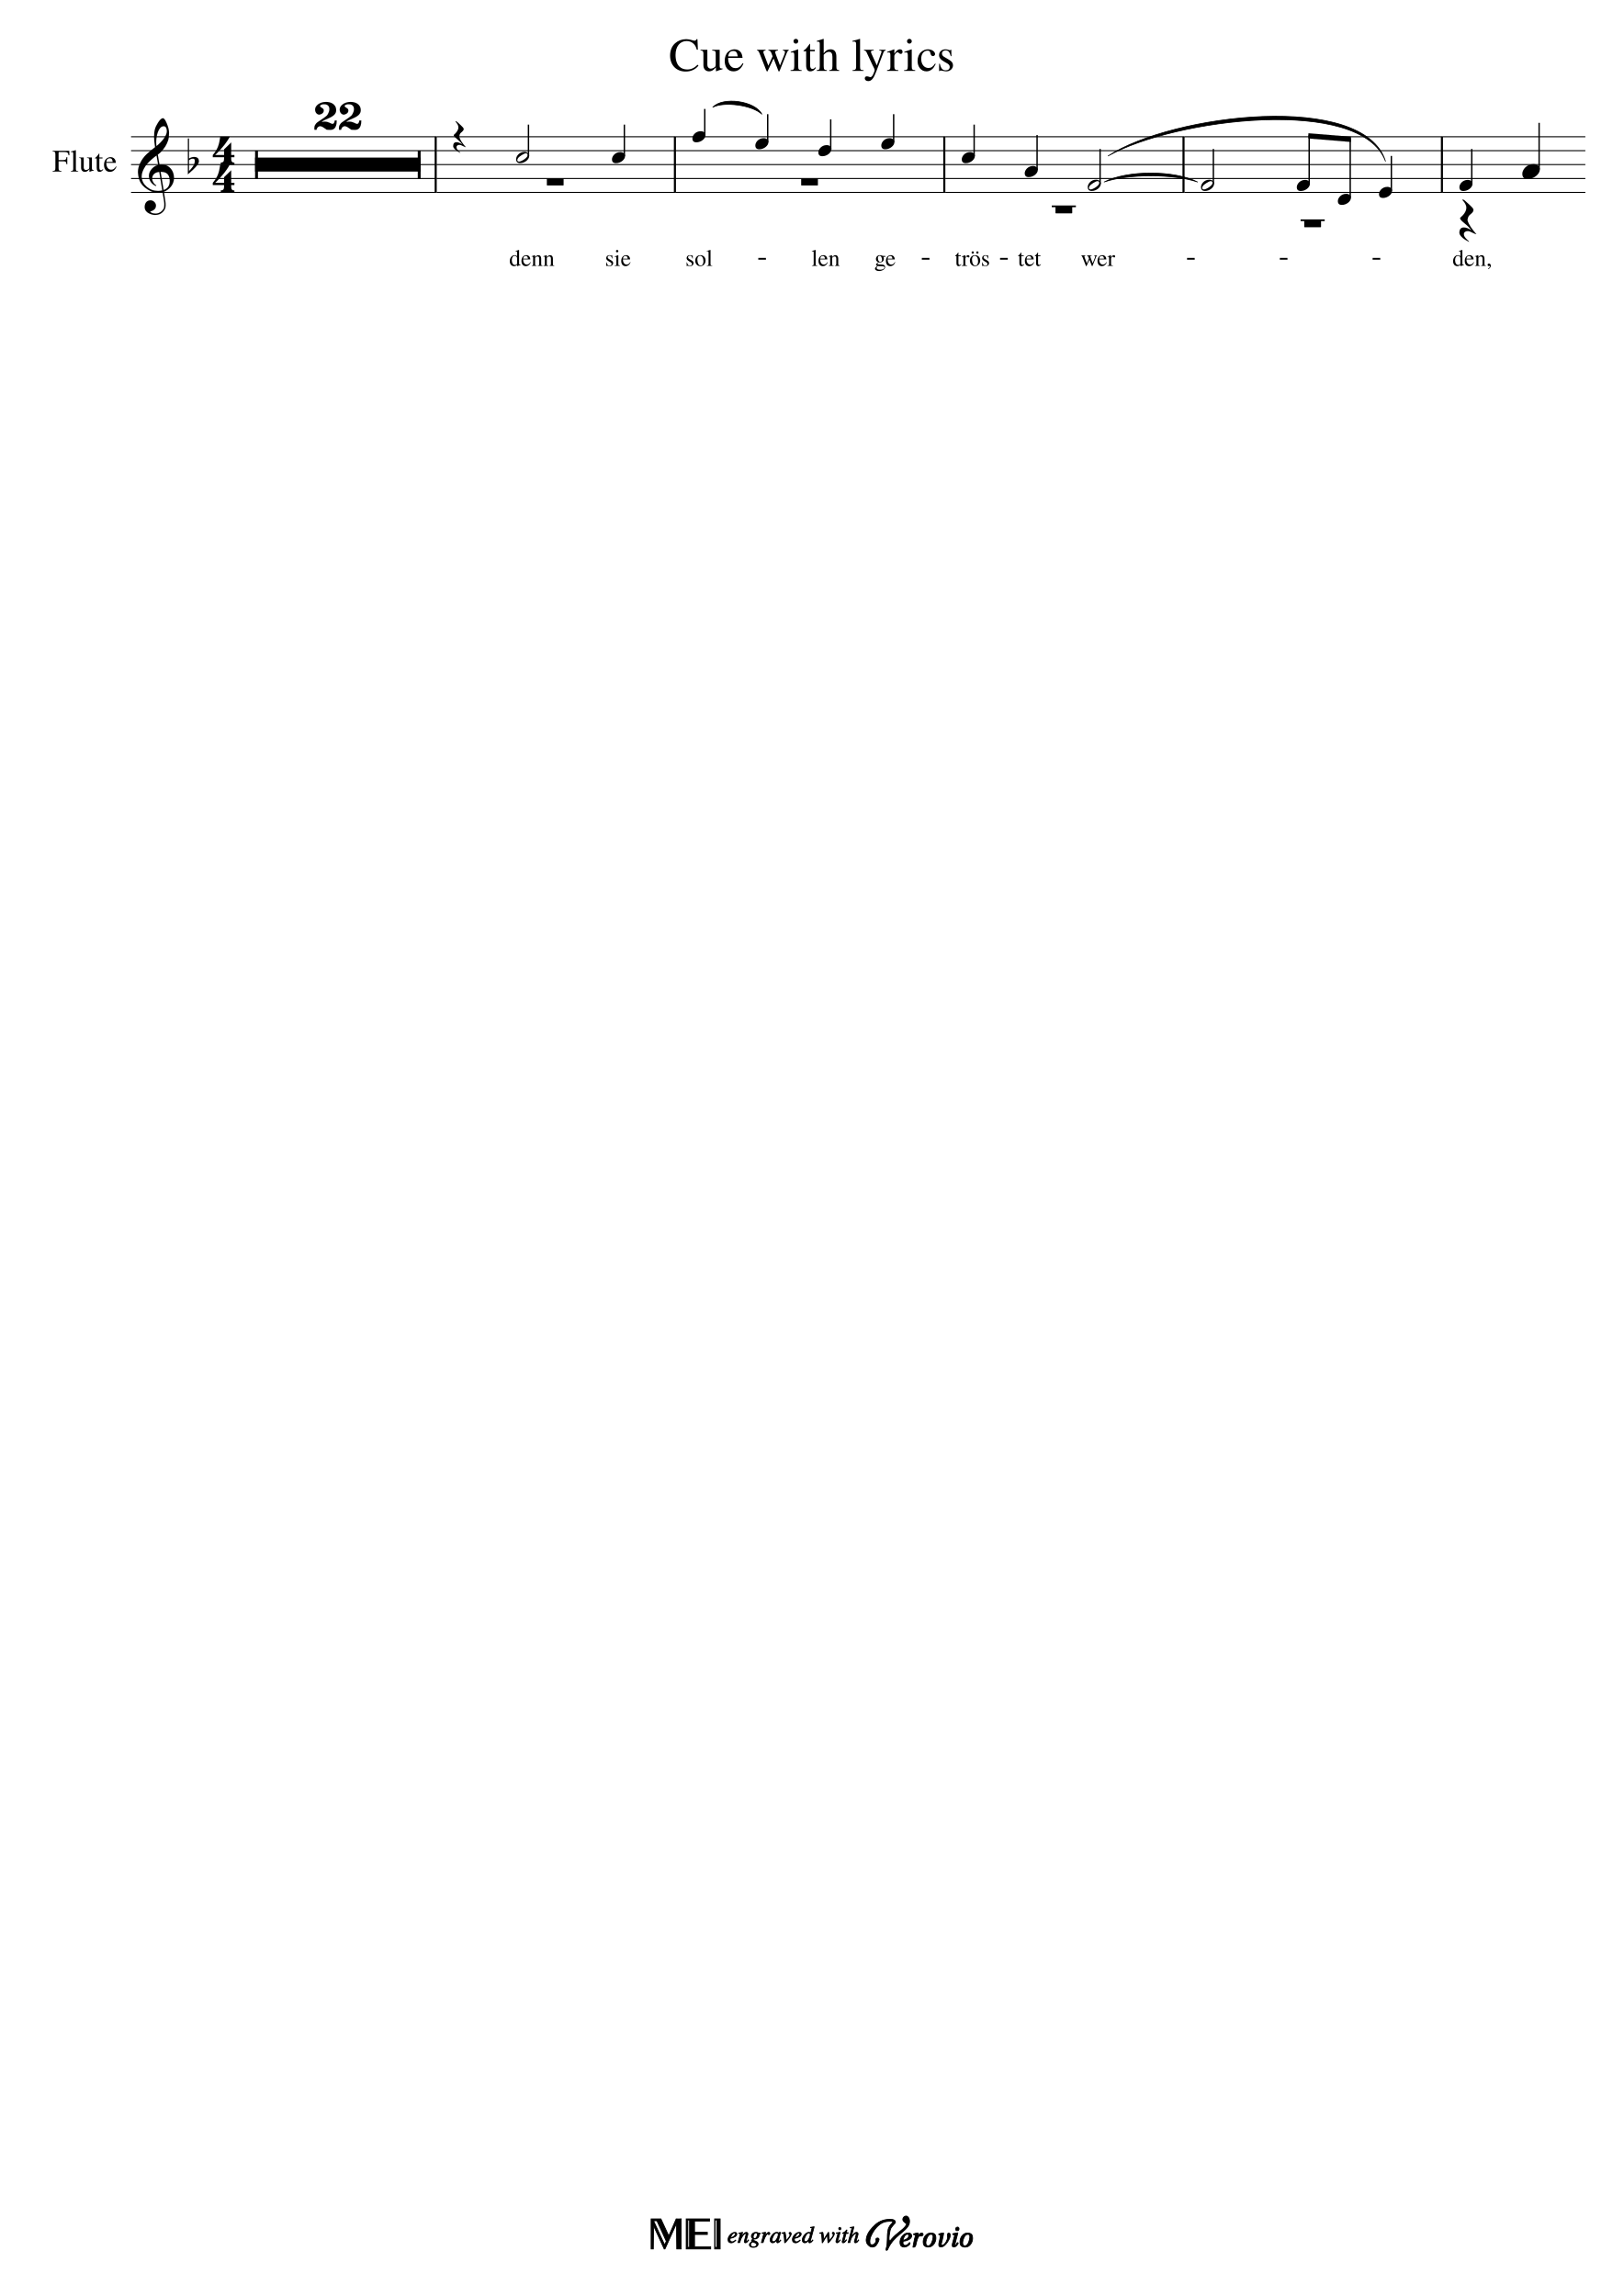
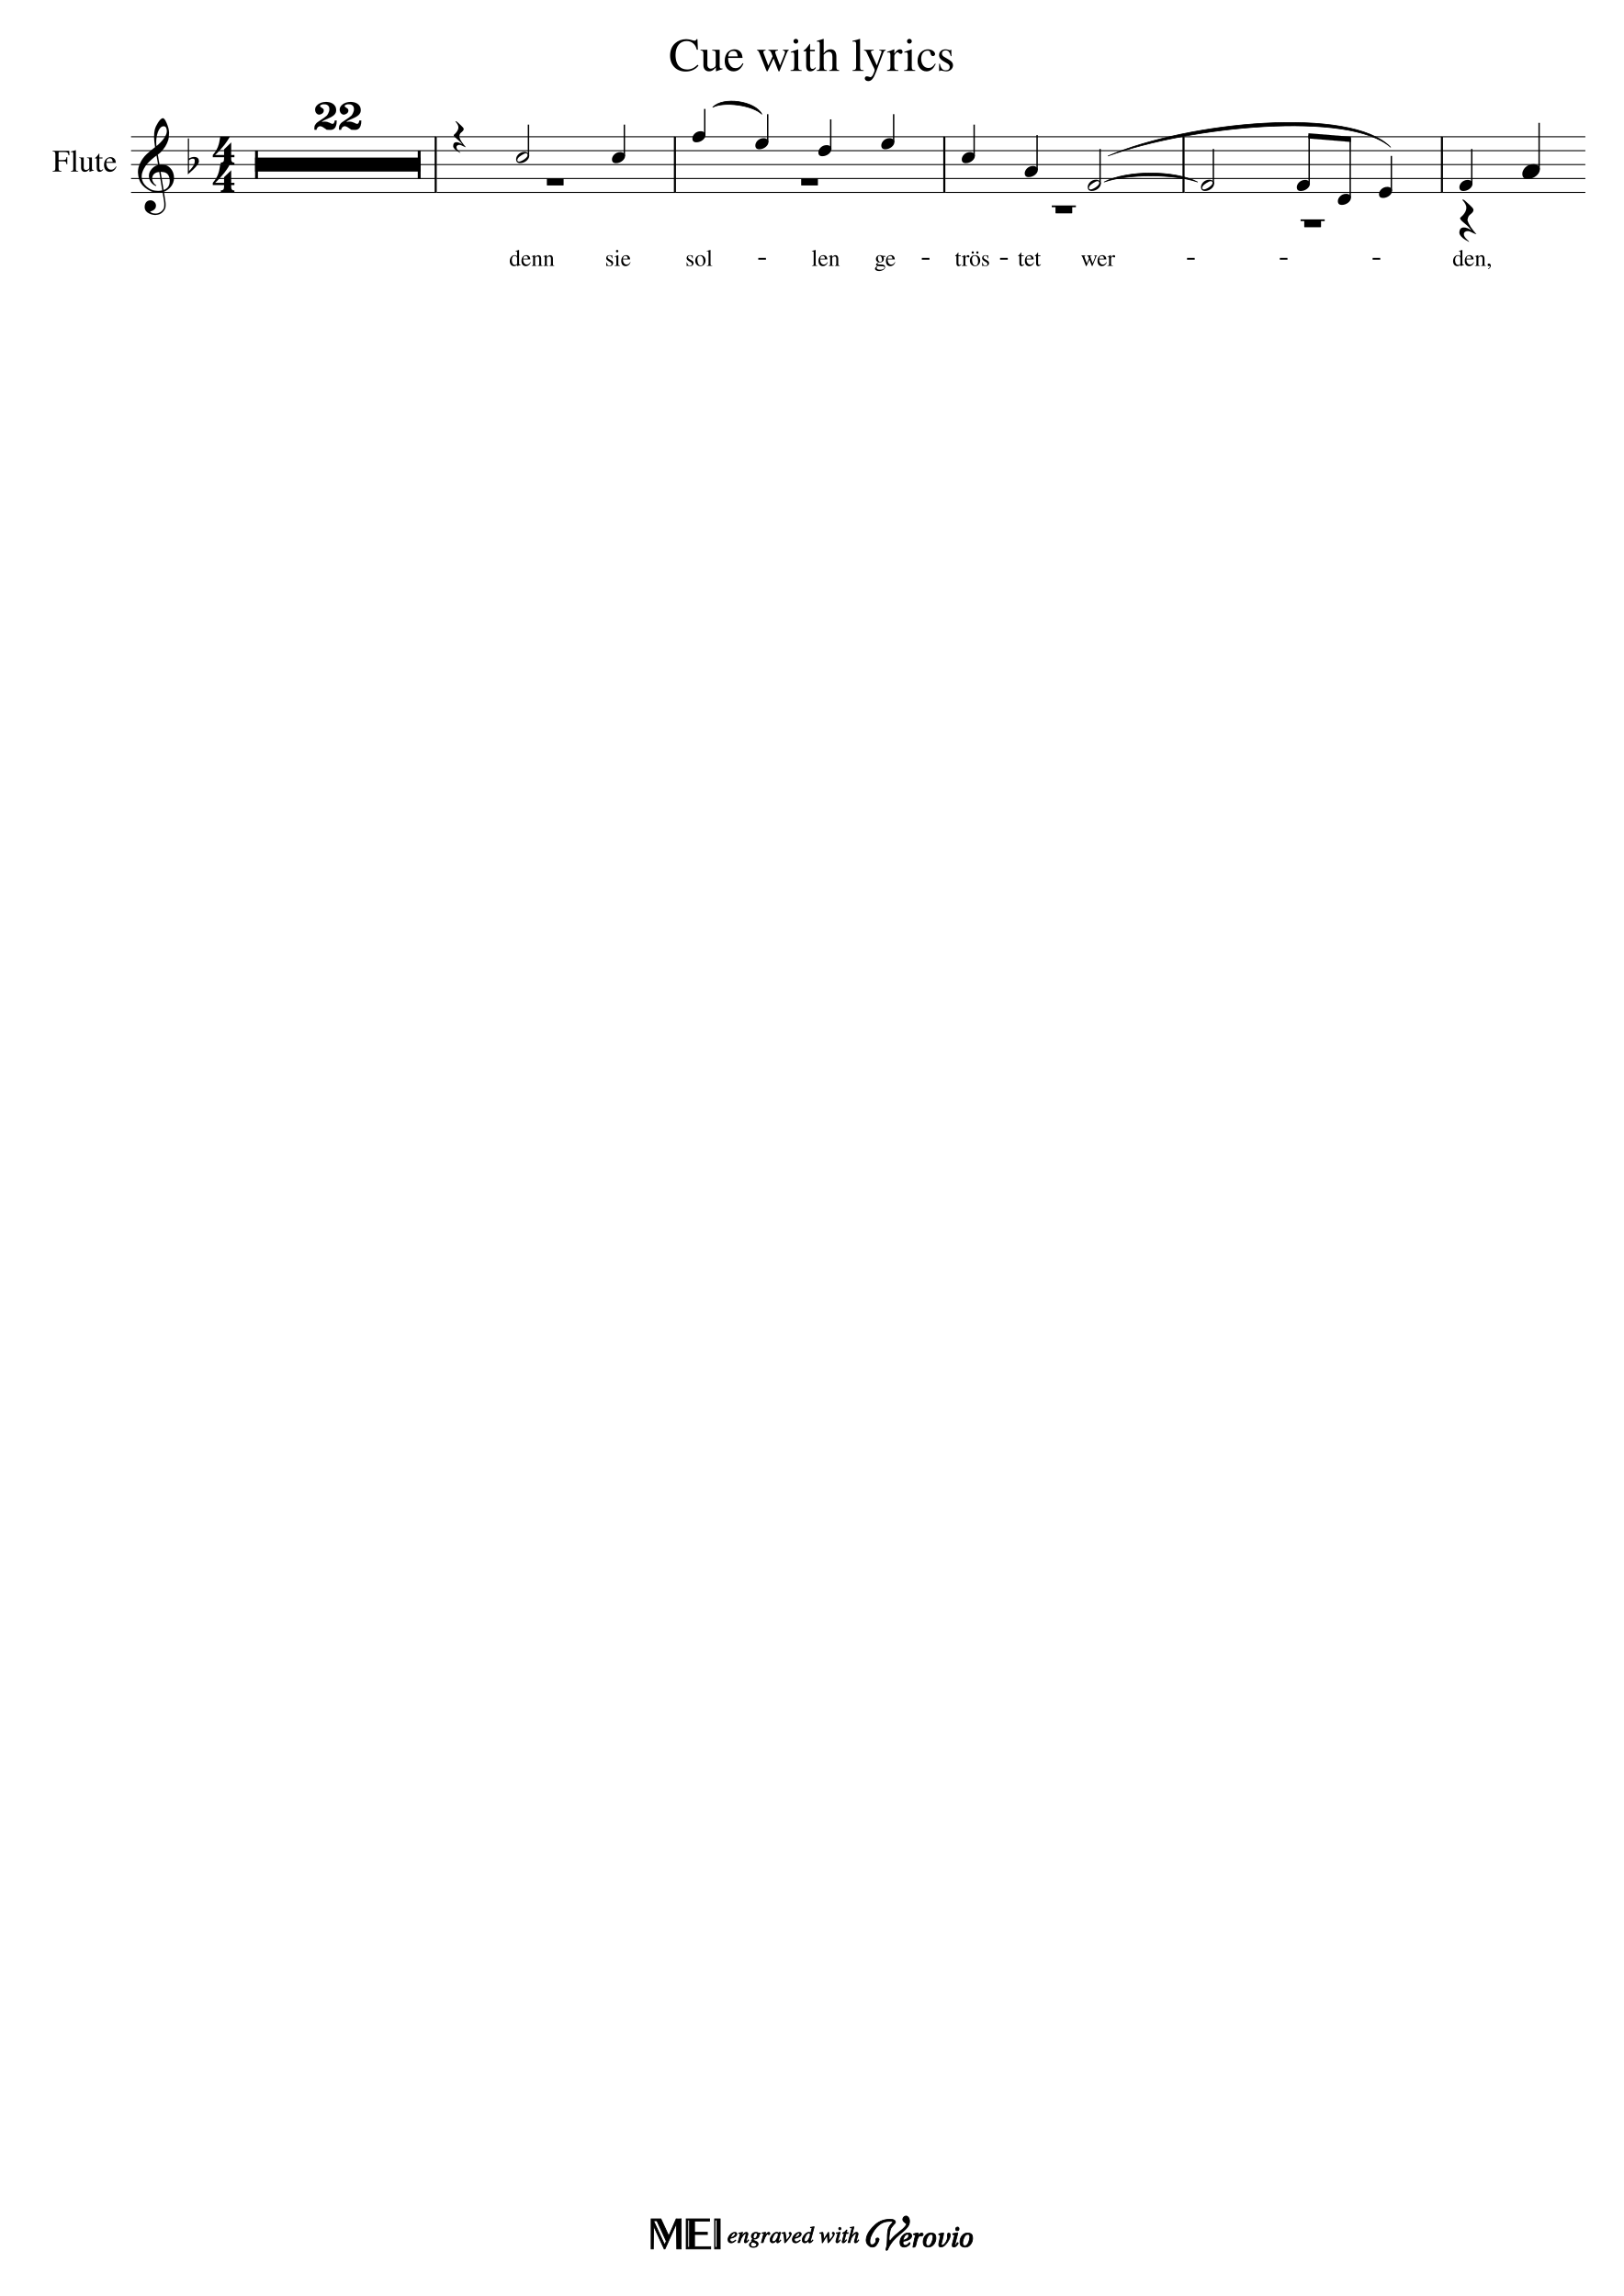
<svg xmlns="http://www.w3.org/2000/svg" xmlns:xlink="http://www.w3.org/1999/xlink" width="2100px" height="2970px" version="1.1" overflow="visible" id="docid">
  <defs>
    <g id="E050-docid">
      <path transform="scale(1,-1)" d="M441 -245c-23 -4 -48 -6 -76 -6c-59 0 -102 7 -130 20c-88 42 -150 93 -187 154c-26 44 -43 103 -48 176c0 6 -1 13 -1 19c0 54 15 111 45 170c29 57 65 106 110 148s96 85 153 127c-3 16 -8 46 -13 92c-4 43 -5 73 -5 89c0 117 16 172 69 257c34 54 64 82 89 82 c21 0 43 -30 69 -92s39 -115 41 -159v-15c0 -109 -21 -162 -67 -241c-13 -20 -63 -90 -98 -118c-13 -9 -25 -19 -37 -29l31 -181c8 1 18 2 28 2c58 0 102 -12 133 -35c59 -43 92 -104 98 -184c1 -7 1 -15 1 -22c0 -123 -87 -209 -181 -248c8 -57 17 -110 25 -162 c5 -31 6 -58 6 -80c0 -30 -5 -53 -14 -70c-35 -64 -88 -99 -158 -103c-5 0 -11 -1 -16 -1c-37 0 -72 10 -108 27c-50 24 -77 59 -80 105v11c0 29 7 55 20 76c18 28 45 42 79 44h6c49 0 93 -42 97 -87v-9c0 -51 -34 -86 -105 -106c17 -24 51 -36 102 -36c62 0 116 43 140 85 c9 16 13 41 13 74c0 20 -1 42 -5 67c-8 53 -18 106 -26 159zM461 939c-95 0 -135 -175 -135 -286c0 -24 2 -48 5 -71c50 39 92 82 127 128c40 53 60 100 60 140v8c-4 53 -22 81 -55 81h-2zM406 119l54 -326c73 25 110 78 110 161c0 7 0 15 -1 23c-7 95 -57 142 -151 142h-12 zM382 117c-72 -2 -128 -47 -128 -120v-7c2 -46 43 -99 75 -115c-3 -2 -7 -5 -10 -10c-70 33 -116 88 -123 172v11c0 68 44 126 88 159c23 17 49 29 78 36l-29 170c-21 -13 -52 -37 -92 -73c-50 -44 -86 -84 -109 -119c-45 -69 -67 -130 -67 -182v-13c5 -68 35 -127 93 -176 s125 -73 203 -73c25 0 50 3 75 9c-19 111 -36 221 -54 331z" />
    </g>
    <g id="E260-docid">
      <path transform="scale(1,-1)" d="M20 110c32 16 54 27 93 27c26 0 35 -3 54 -13c13 -7 24 -20 27 -38l4 -25c0 -28 -16 -57 -45 -89c-23 -25 -39 -44 -65 -68l-88 -79v644h20v-359zM90 106c-32 0 -48 -10 -70 -29v-194c31 31 54 59 71 84c21 32 32 59 32 84c0 9 1 16 1 20c0 14 -3 21 -11 30l-8 3z" />
    </g>
    <g id="E084-docid">
      <path transform="scale(1,-1)" d="M20 -78c84 97 114 180 134 329h170c-13 -32 -82 -132 -99 -151l-84 -97c-33 -36 -59 -63 -80 -81h162v102l127 123v-225h57v-39h-57v-34c0 -43 19 -65 57 -65v-34h-244v36c48 0 60 26 60 70v27h-203v39z" />
    </g>
    <g id="E082-docid">
      <path transform="scale(1,-1)" d="M124 -185c-18 0 -55 -14 -65 -65h-36l-3 30c0 25 6 45 18 63c11 19 22 30 39 43l121 82l37 29c15 11 27 29 38 54c12 24 18 47 18 70c0 40 -19 88 -94 88c-25 0 -32 0 -50 -8c-14 -5 -23 -12 -26 -22c3 -9 7 -15 10 -18l24 -17c12 -7 17 -11 27 -21c5 -7 7 -16 7 -27 c0 -12 0 -57 -79 -74c-30 0 -76 26 -76 94c0 66 81 135 197 135c72 0 181 -32 181 -150c0 -53 -32 -95 -113 -133l-91 -41c-26 -11 -45 -23 -57 -37l49 7c84 0 115 -41 148 -41c20 0 33 20 39 61h35c0 -152 -68 -168 -114 -168c-17 0 -65 0 -79 7h10l-28 17 c-49 37 -69 40 -87 42z" />
    </g>
    <g id="E4E5-docid">
      <path transform="scale(1,-1)" d="M107 292c-13 24 -30 49 -52 71c-1 1 0 2 0 3l-2 2c3 3 4 4 6 4c12 0 26 -7 40 -20s44 -40 89 -81c26 -24 28 -29 46 -47c4 -4 8 -9 10 -14c6 -8 8 -16 8 -27c0 -19 -12 -40 -36 -61c-28 -23 -49 -38 -61 -73c-4 -11 -7 -27 -10 -50c13 -43 34 -83 59 -121 c31 -47 59 -79 101 -129c-8 0 -26 7 -54 20l-62 29l-21 6l-23 1c-25 0 -45 -10 -60 -30l-4 -14l-1 -12c0 -33 20 -56 39 -78c8 -9 17 -18 26 -26c17 -15 27 -24 28 -30l-3 -3c-11 5 -19 10 -25 15c-9 3 -37 21 -45 26c-24 14 -45 32 -63 51c-19 21 -37 44 -37 71 c0 63 27 95 80 95c41 0 86 -18 136 -52c-19 26 -37 48 -55 66c-23 23 -48 44 -73 65c-28 23 -47 40 -58 53s-17 26 -18 39c75 64 113 125 113 183c0 27 -7 48 -18 68z" />
    </g>
    <g id="E0A3-docid">
      <path transform="scale(1,-1)" d="M278 64c0 22 -17 39 -43 39c-12 0 -26 -3 -41 -10c-85 -43 -165 -94 -165 -156c5 -25 15 -32 49 -32c67 11 200 95 200 159zM0 -36c0 68 73 174 200 174c66 0 114 -39 114 -97c0 -84 -106 -173 -218 -173c-64 0 -96 32 -96 96z" />
    </g>
    <g id="E0A4-docid">
      <path transform="scale(1,-1)" d="M0 -39c0 68 73 172 200 172c66 0 114 -37 114 -95c0 -84 -106 -171 -218 -171c-64 0 -96 30 -96 94z" />
    </g>
    <g id="E4E3-docid">
      <path transform="scale(1,-1)" d="M0 -115v105c0 9 1 10 10 10h280c9 0 10 -1 10 -10v-105c0 -9 -1 -10 -10 -10h-280c-9 0 -10 1 -10 10z" />
    </g>
  </defs>
  <style type="text/css">#docid g.ending, #docid g.fing, #docid g.reh, #docid g.tempo {font-weight:bold;}#docid g.dir, #docid g.dynam, #docid g.mNum {font-style:italic;}#docid g.label {font-weight:normal;}#docid ellipse, #docid path, #docid polygon, #docid polyline, #docid rect {stroke:currentColor}</style>
  <svg class="definition-scale" color="black" font-family="Times, serif" viewBox="0 0 21000 29700">
    <g class="page-margin" transform="translate(500, 500)">
      <g id="iJ6YNS9" class="mdiv pageMilestone" />
      <g id="j6ERYJ7" class="score pageMilestone" />
      <g id="k1IEHVL0" class="system">
        <g id="qDYJTQ7" class="label">
          <text x="1015" y="1719" text-anchor="end" font-size="0px">
            <tspan id="sCUC86R" class="text">
              <tspan font-size="405px">Flute</tspan>
            </tspan>
          </text>
        </g>
        <g id="z7D37WI" class="section systemMilestone" />
        <g id="qMAVTA3" class="measure">
          <g id="r1PB2UON" class="staff">
            <path d="M1195 1269 L5148 1269" stroke-width="13" />
            <path d="M1195 1449 L5148 1449" stroke-width="13" />
            <path d="M1195 1629 L5148 1629" stroke-width="13" />
            <path d="M1195 1809 L5148 1809" stroke-width="13" />
            <path d="M1195 1989 L5148 1989" stroke-width="13" />
            <g id="k1LPWQQF" class="clef">
              <use xlink:href="#E050-docid" transform="translate(1285, 1809) scale(0.72, 0.72)" />
            </g>
            <g id="m1TDVYRI" class="keySig">
              <g id="o1IZBEP3" class="keyAccid">
                <use xlink:href="#E260-docid" transform="translate(1930, 1629) scale(0.72, 0.72)" />
              </g>
            </g>
            <g id="q19NLTNO" class="meterSig">
              <use xlink:href="#E084-docid" transform="translate(2238, 1449) scale(0.72, 0.72)" />
              <use xlink:href="#E084-docid" transform="translate(2238, 1809) scale(0.72, 0.72)" />
            </g>
            <g id="s1PQPUF4" class="layer">
              <g id="t17CCI2Q" class="multiRest">
                <rect x="2800" y="1539" height="180" width="2140" />
                <rect x="2800" y="1449" height="360" width="36" />
                <rect x="4904" y="1449" height="360" width="36" />
                <use xlink:href="#E082-docid" transform="translate(3551, 999) scale(0.72, 0.72)" />
                <use xlink:href="#E082-docid" transform="translate(3869, 999) scale(0.72, 0.72)" />
              </g>
            </g>
          </g>
          <g id="p1KEW28H" class="barLine">
            <path d="M5135 1269 L5135 1989" stroke-width="27" />
          </g>
        </g>
        <g id="k1JVOWO3" class="measure">
          <g id="l168SLSU" class="staff">
            <path d="M5148 1269 L8242 1269" stroke-width="13" />
            <path d="M5148 1449 L8242 1449" stroke-width="13" />
            <path d="M5148 1629 L8242 1629" stroke-width="13" />
            <path d="M5148 1809 L8242 1809" stroke-width="13" />
            <path d="M5148 1989 L8242 1989" stroke-width="13" />
            <g id="m1I1R6XU" class="layer">
              <g id="n3L1BSY" class="rest">
                <use xlink:href="#E4E5-docid" transform="translate(5361, 1269) scale(0.54, 0.54)" />
              </g>
              <g id="n9vyh2j" class="note">
                <g class="notehead">
                  <use xlink:href="#E0A3-docid" transform="translate(6175, 1539) scale(0.54, 0.54)" />
                </g>
                <g id="g129QDJY" class="stem">
                  <path d="M6335 1518 L6335 1112" stroke-width="18" />
                </g>
                <g id="p6KLLMO" class="verse">
                  <g id="q4CA8UL" class="syl">
                    <text x="6085" y="2940" font-size="0px">
                      <tspan id="r10DL3CR" class="text">
                        <tspan font-size="303px">denn</tspan>
                      </tspan>
                    </text>
                  </g>
                </g>
              </g>
              <g id="nqlif06" class="note">
                <g class="notehead">
                  <use xlink:href="#E0A4-docid" transform="translate(7415, 1539) scale(0.54, 0.54)" />
                </g>
                <g id="hC2SL6C" class="stem">
                  <path d="M7575 1518 L7575 1112" stroke-width="18" />
                </g>
                <g id="tBZ62SV" class="verse">
                  <g id="uW4WKQ" class="syl">
                    <text x="7325" y="2940" font-size="0px">
                      <tspan id="vLC6GUE" class="text">
                        <tspan font-size="303px">sie</tspan>
                      </tspan>
                    </text>
                  </g>
                </g>
              </g>
            </g>
            <g id="w1KCUVGJ" class="layer">
              <g id="xGUU4JQ" class="mRest">
                <use xlink:href="#E4E3-docid" transform="translate(6573, 1809) scale(0.72, 0.72)" />
              </g>
            </g>
          </g>
          <g id="j180F7IU" class="barLine">
            <path d="M8229 1269 L8229 1989" stroke-width="27" />
          </g>
        </g>
        <g id="o1FK4NGH" class="measure">
          <g id="p1AX0ZDE" class="staff">
            <path d="M8242 1269 L11726 1269" stroke-width="13" />
            <path d="M8242 1449 L11726 1449" stroke-width="13" />
            <path d="M8242 1629 L11726 1629" stroke-width="13" />
            <path d="M8242 1809 L11726 1809" stroke-width="13" />
            <path d="M8242 1989 L11726 1989" stroke-width="13" />
            <g id="qI1DT7K" class="layer">
              <g id="nykt4hm" class="note">
                <g class="notehead">
                  <use xlink:href="#E0A4-docid" transform="translate(8455, 1269) scale(0.54, 0.54)" />
                </g>
                <g id="iCRV6B9" class="stem">
                  <path d="M8615 1248 L8615 909" stroke-width="18" />
                </g>
                <g id="s1HUMGE0" class="verse">
                  <g id="t1YD0KSR" class="syl">
                    <text x="8365" y="2940" font-size="0px">
                      <tspan id="u1XWY667" class="text">
                        <tspan font-size="303px">sol</tspan>
                      </tspan>
                    </text>
                    <rect x="9308" y="2837" height="22" width="98" />
                  </g>
                </g>
              </g>
              <g id="niwzbya" class="note">
                <g class="notehead">
                  <use xlink:href="#E0A4-docid" transform="translate(9269, 1359) scale(0.54, 0.54)" />
                </g>
                <g id="jK93DIH" class="stem">
                  <path d="M9429 1338 L9429 977" stroke-width="18" />
                </g>
              </g>
              <g id="noxjmdh" class="note">
                <g class="notehead">
                  <use xlink:href="#E0A4-docid" transform="translate(10084, 1449) scale(0.54, 0.54)" />
                </g>
                <g id="k1R1N4ZF" class="stem">
                  <path d="M10244 1428 L10244 1044" stroke-width="18" />
                </g>
                <g id="x1AFQIG0" class="verse">
                  <g id="y1K98ZB7" class="syl">
                    <text x="9994" y="2940" font-size="0px">
                      <tspan id="z1M5W8JL" class="text">
                        <tspan font-size="303px">len</tspan>
                      </tspan>
                    </text>
                  </g>
                </g>
              </g>
              <g id="nz789s3" class="note">
                <g class="notehead">
                  <use xlink:href="#E0A4-docid" transform="translate(10898, 1359) scale(0.54, 0.54)" />
                </g>
                <g id="l1VLE7T4" class="stem">
                  <path d="M11058 1338 L11058 977" stroke-width="18" />
                </g>
                <g id="bGR56S9" class="verse">
                  <g id="c10PAP45" class="syl">
                    <text x="10808" y="2940" font-size="0px">
                      <tspan id="dPPZBXY" class="text">
                        <tspan font-size="303px">ge</tspan>
                      </tspan>
                    </text>
                    <rect x="11423" y="2837" height="22" width="98" />
                  </g>
                </g>
              </g>
            </g>
            <g id="e6C4ZMJ" class="layer">
              <g id="fA9N9Z2" class="mRest">
                <use xlink:href="#E4E3-docid" transform="translate(9862, 1809) scale(0.72, 0.72)" />
              </g>
            </g>
          </g>
          <g id="gB13UK1" class="slur">
            <path d="M8719,887 C8850,746 9266,805 9353,977 C9232,861 8868,810 8719,887" stroke-width="9" stroke-linecap="round" stroke-linejoin="round" />
          </g>
          <g id="n2N7U24" class="barLine">
            <path d="M11713 1269 L11713 1989" stroke-width="27" />
          </g>
        </g>
        <g id="xIG9TQU" class="measure">
          <g id="y1NKD124" class="staff">
            <path d="M11726 1269 L14820 1269" stroke-width="13" />
            <path d="M11726 1449 L14820 1449" stroke-width="13" />
            <path d="M11726 1629 L14820 1629" stroke-width="13" />
            <path d="M11726 1809 L14820 1809" stroke-width="13" />
            <path d="M11726 1989 L14820 1989" stroke-width="13" />
            <g id="z1K4OJSQ" class="layer">
              <g id="ndl5g0w" class="note">
                <g class="notehead">
                  <use xlink:href="#E0A4-docid" transform="translate(11939, 1539) scale(0.54, 0.54)" />
                </g>
                <g id="mXBCZW0" class="stem">
                  <path d="M12099 1518 L12099 1112" stroke-width="18" />
                </g>
                <g id="b1AYFJ9P" class="verse">
                  <g id="cUUYDUG" class="syl">
                    <text x="11849" y="2940" font-size="0px">
                      <tspan id="d17EWFLB" class="text">
                        <tspan font-size="303px">trös</tspan>
                      </tspan>
                    </text>
                    <rect x="12435" y="2837" height="22" width="98" />
                  </g>
                </g>
              </g>
              <g id="n1e8nzg" class="note">
                <g class="notehead">
                  <use xlink:href="#E0A4-docid" transform="translate(12753, 1719) scale(0.54, 0.54)" />
                </g>
                <g id="nRPC776" class="stem">
                  <path d="M12913 1698 L12913 1247" stroke-width="18" />
                </g>
                <g id="fXQFU55" class="verse">
                  <g id="g11K35MU" class="syl">
                    <text x="12663" y="2940" font-size="0px">
                      <tspan id="h1NRSQV" class="text">
                        <tspan font-size="303px">tet</tspan>
                      </tspan>
                    </text>
                  </g>
                </g>
              </g>
              <g id="nwtm2q3" class="note">
                <g class="notehead">
                  <use xlink:href="#E0A3-docid" transform="translate(13568, 1899) scale(0.54, 0.54)" />
                </g>
                <g id="oJ6SXFO" class="stem">
                  <path d="M13728 1878 L13728 1427" stroke-width="18" />
                </g>
                <g id="jF89DCD" class="verse">
                  <g id="k1FISYPL" class="syl">
                    <text x="13478" y="2940" font-size="0px">
                      <tspan id="l1ABBN8W" class="text">
                        <tspan font-size="303px">wer</tspan>
                      </tspan>
                    </text>
                    <rect x="14853" y="2837" height="22" width="98" />
                    <rect x="16053" y="2837" height="22" width="98" />
                    <rect x="17253" y="2837" height="22" width="98" />
                  </g>
                </g>
              </g>
            </g>
            <g id="m12P1BRU" class="layer">
              <g id="nDW87ZK" class="mRest">
                <use xlink:href="#E4E3-docid" transform="translate(13151, 2169) scale(0.72, 0.72)" />
                <g class="ledgerLines">
                  <path d="M13103 2169 L13415 2169" stroke-width="22" />
                </g>
              </g>
            </g>
          </g>
          <g id="o1QUDUF9" class="slur">
-             <path d="M13832,1517 C14668,972 17140,679 17419,1586 C17104,735 14690,1034 13832,1517" stroke-width="9" stroke-linecap="round" stroke-linejoin="round" />
+             <path d="M13832,1517 C14877,1071 16967,871 17485,1404 C16947,929 14891,1131 13832,1517" stroke-width="9" stroke-linecap="round" stroke-linejoin="round" />
          </g>
          <g id="p1YCXJ73" class="tie">
            <path d="M13781,1854 C14077,1700 14689,1700 14988,1854 C14679,1748 14087,1748 13781,1854" stroke-width="9" stroke-linecap="round" stroke-linejoin="round" />
          </g>
          <g id="wGMJNIQ" class="barLine">
            <path d="M14807 1269 L14807 1989" stroke-width="27" />
          </g>
        </g>
        <g id="g1KFOIT4" class="measure">
          <g id="h17DYZX0" class="staff">
            <path d="M14820 1269 L18162 1269" stroke-width="13" />
            <path d="M14820 1449 L18162 1449" stroke-width="13" />
            <path d="M14820 1629 L18162 1629" stroke-width="13" />
            <path d="M14820 1809 L18162 1809" stroke-width="13" />
            <path d="M14820 1989 L18162 1989" stroke-width="13" />
            <g id="iYKBRTA" class="layer">
              <g id="n2897jx" class="note">
                <g class="notehead">
                  <use xlink:href="#E0A3-docid" transform="translate(15033, 1899) scale(0.54, 0.54)" />
                </g>
                <g id="p1QCCEBT" class="stem">
                  <path d="M15193 1878 L15193 1427" stroke-width="18" />
                </g>
              </g>
              <g id="k1T19TKF" class="beam">
                <polygon points="16423,1224 16972,1269 16972,1336 16423,1291" />
                <g id="l1PFW989" class="note">
                  <g class="notehead">
                    <use xlink:href="#E0A4-docid" transform="translate(16272, 1899) scale(0.54, 0.54)" />
                  </g>
                  <g id="qUUE48B" class="stem">
                    <path d="M16432 1878 L16432 1242" stroke-width="18" />
                  </g>
                </g>
                <g id="mZHS5GY" class="note">
                  <g class="notehead">
                    <use xlink:href="#E0A4-docid" transform="translate(16803, 2079) scale(0.54, 0.54)" />
                  </g>
                  <g id="r1YGWKIT" class="stem">
                    <path d="M16963 2058 L16963 1287" stroke-width="18" />
                  </g>
                </g>
              </g>
              <g id="nqmeeg0" class="note">
                <g class="notehead">
                  <use xlink:href="#E0A4-docid" transform="translate(17335, 1989) scale(0.54, 0.54)" />
                </g>
                <g id="s17G2NIL" class="stem">
                  <path d="M17495 1968 L17495 1517" stroke-width="18" />
                </g>
              </g>
            </g>
            <g id="o111T1LZ" class="layer">
              <g id="pT5D48Z" class="mRest">
                <use xlink:href="#E4E3-docid" transform="translate(16369, 2349) scale(0.72, 0.72)" />
                <g class="ledgerLines">
                  <path d="M16321 2349 L16633 2349" stroke-width="22" />
                </g>
              </g>
            </g>
          </g>
          <g id="f1JDRXJZ" class="barLine">
            <path d="M18149 1269 L18149 1989" stroke-width="27" />
          </g>
        </g>
        <g id="g17KQSJU" class="measure">
          <g id="h18PHIL1" class="staff">
            <path d="M18162 1269 L20004 1269" stroke-width="13" />
            <path d="M18162 1449 L20004 1449" stroke-width="13" />
            <path d="M18162 1629 L20004 1629" stroke-width="13" />
            <path d="M18162 1809 L20004 1809" stroke-width="13" />
            <path d="M18162 1989 L20004 1989" stroke-width="13" />
            <g id="i1TAKH1G" class="layer">
              <g id="j1C6XQGU" class="rest">
                <use xlink:href="#E4E5-docid" transform="translate(18375, 2349) scale(0.72, 0.72)" />
              </g>
              <g id="kOO13SU" class="note">
                <g class="notehead">
                  <use xlink:href="#E0A4-docid" transform="translate(19189, 1719) scale(0.72, 0.72)" />
                </g>
                <g id="t1VW8W2B" class="stem">
                  <path d="M19406 1691 L19406 1089" stroke-width="18" />
                </g>
              </g>
            </g>
            <g id="l1VXDX1L" class="layer">
              <g id="n241t59" class="note">
                <g class="notehead">
                  <use xlink:href="#E0A4-docid" transform="translate(18375, 1899) scale(0.54, 0.54)" />
                </g>
                <g id="u16TMKTT" class="stem">
                  <path d="M18535 1878 L18535 1427" stroke-width="18" />
                </g>
                <g id="nV8WBSJ" class="verse">
                  <g id="o1EH99DI" class="syl">
                    <text x="18285" y="2940" font-size="0px">
                      <tspan id="p1UGVI2M" class="text">
                        <tspan font-size="303px">den,</tspan>
                      </tspan>
                    </text>
                  </g>
                </g>
              </g>
            </g>
          </g>
          <g id="f6JFDRE" class="barLine" />
        </g>
        <g id="z1QJ3S81" class="systemMilestoneEnd z7D37WI" />
      </g>
      <g id="a1E3R0GN" class="pageMilestoneEnd j6ERYJ7" />
      <g id="b1EA8UT5" class="pageMilestoneEnd iJ6YNS9" />
      <g id="i1XSOJO1" class="pgHead autogenerated">
        <text font-size="0px">
          <tspan id="j1IVRL9E" class="rend" x="10000" y="417" text-anchor="middle">
            <tspan id="k1BCYHVL" class="rend">
              <tspan id="l1O08223" class="text">
                <tspan font-size="607px">Cue with lyrics</tspan>
              </tspan>
            </tspan>
          </tspan>
        </text>
      </g>
      <g id="cG8TSH7" class="pgFoot autogenerated">
        <g id="dAZ1II0" class="fig">
          <g class="svg" transform="translate(7750, 28099) scale(10, 10)">
            <g>
              <path fill="#000000" d="M 17.113,49.265 V 10.368 h 12.697 c 3.289,7.337 6.713,14.61 10.127,21.889 3.42,-7.485 6.256,-14.205 9.589,-21.91 2.436,0.104 4.317,0.085 6.484,-0.058 V 49.264 H 50.274 C 50.145,38.356 50.016,27.448 49.887,16.54 45.003,27.315 39.967,38.434 35.084,49.209 34.679,49.344 34.427,49.136 34.022,49.271 29.466,39.331 24.91,29.391 20.354,19.451 20.224,29.389 20.095,39.327 19.965,49.264 H 17.113 Z M 36.754,39.325 C 32.721,30.513 28.688,21.701 24.655,12.889 22.531,12.751 22.657,12.71 20.714,12.814 v 0.966 c 4.613,9.998 9.609,20.749 13.873,30.082 0.722,-1.513 1.445,-3.025 2.167,-4.538 z m 25.738,9.94 c 0,-12.966 0,-25.931 0,-38.897 10.084,0 20.169,0 30.253,0 0,0.96 0,1.921 0,2.881 -6.483,0 -12.966,0 -19.448,0 0,4.802 0,9.604 0,14.406 5.522,0 11.045,0 16.567,0 0,0.96 0,1.921 0,2.881 -5.522,0 -11.045,0 -16.567,0 0,5.282 0,10.565 0,15.847 6.963,0 13.926,0 20.889,0 0,0.96 0,1.921 0,2.881 -10.565,0 -21.129,0 -31.694,0 z m 4.322,-2.161 c 0,-11.765 0,-23.53 0,-35.295 -0.72,0 -1.441,0 -2.161,0 0,11.765 0,23.53 0,35.295 0.72,0 1.441,0 2.161,0 z m 32.414,2.161 c 0,-12.966 0,-25.931 0,-38.897 2.401,0 4.802,0 7.203,0 0,12.966 0,25.931 0,38.897 -2.401,0 -4.802,0 -7.203,0 z m 2.881,-2.161 c 0,-11.765 0,-23.53 0,-35.295 -0.72,0 -1.441,0 -2.161,0 0,11.765 0,23.53 0,35.295 0.72,0 1.441,0 2.161,0 z" />
              <path fill="#000000" d="m 346.3,6.7 c -3.1,0.5 -4.9,4.4 -2.7,6.8 1.2,1.4 2.7,2.4 4.1,3.5 -2.4,5.3 -7.7,8.3 -11.9,12.1 -3.7,2.8 -7,6.2 -9.7,9.9 -2.2,-0.8 -0.915,-7.719 -0.627,-9.5 0.288,-1.781 0.727,-6.4 2.927,-8.7 1.3,-1.9 3,-3.5 4.5,-5.2 1.2,-3.4 -3.2,-4.9 -5.8,-4.6 -7.3,-0.5 -14.6,2 -20,6.8 -5,4.6 -10,10.1 -11.5,17 -0.9,3.5 -0.2,7.5 2.8,9.9 2.5,2.8 7.4,2.9 9.8,-0.2 1.7,-2.3 3.2,-4.8 3.8,-7.6 -0.1,-2.6 -4.4,-2.3 -4.3,0.2 1.2,2.4 -0.9,4.7 -2.7,6.2 -1.7,0.9 -4.7,0.7 -4.8,-1.7 -1,-5.8 2.1,-11.3 5.2,-16.1 4,-5.8 9.8,-11.2 17.2,-11.8 1.6,0 8.1,-1.2 6.8,1.4 -2.8,2.8 -5.6,6.1 -6,10.3 -1.6,7.7 0.1,15.7 -2.3,23.2 -1.1,3.9 2,2.6 2.5,0.2 3.3,-7.4 8.9,-13.4 15.1,-18.5 4.2,-3.9 9.5,-7.1 11.9,-12.6 1.3,-3.6 1.2,-9 -2.7,-10.9 -0.504,-0.177 -1.07,-0.165 -1.6,-0.1 z m 66,14.5 c -2,0.8 -1.8,4.9 0.8,4.4 3.4,0.4 2.9,-6.2 -0.8,-4.4 z m 0.6,7.3 c -1.3,0.5 -7.6,0.5 -5.4,2.2 4,-0.3 0.7,4.5 0.6,6.7 -0.4,2.9 -2.4,5.9 -1.2,8.8 2.7,1.7 5.6,-0.8 6.8,-3.2 1.6,-1.4 -0.5,-3 -1.2,-0.9 -0.4,0.8 -2.4,3.5 -2.6,1.8 1.1,-5 2.7,-9.9 3.9,-14.9 l -0.1,-0.5 h -0.9 z m -65.1,0.2 c -6.5,1.6 -10.5,9.5 -8.2,15.7 2.1,3.4 7.4,2.9 10.1,0.4 2,-0.2 3.6,-5.3 1,-3.4 -1.4,2 -4,4.2 -6.5,2.8 -2.2,-1.9 -1.9,-5.7 1.7,-5.3 3.1,-0.9 6.9,-2.1 8.1,-5.5 0.9,-2.7 -1.6,-5.2 -4.3,-4.8 h -1.1 -0.7 z m 13.6,0 c -2.2,0 -8.5,1.8 -2.9,2.3 0.9,1.9 -1,4.9 -1.1,7.2 -0.5,2.9 -1.4,5.7 -1.7,8.7 3.7,0.7 3.8,-2.6 4.4,-5.3 0.9,-3.3 1.6,-7 4.1,-9.5 2.4,1.6 6.8,-0.7 3.7,-3.4 -2.9,-0.5 -4.8,2.4 -6.2,4.3 0,-1.2 2.4,-5 -0.2,-4.3 z m 15.8,0 c -6.4,1.3 -9.6,9.1 -7.7,14.9 1.9,4 7.7,3.9 11,1.7 4.1,-3 6,-8.9 4.4,-13.7 -1.3,-3 -4.8,-3.2 -7.6,-3 z m 17,0 c -2.3,0 -8.8,1.9 -3,2.4 0.4,2.5 -1,5.7 -1.4,8.4 -0.7,2.4 -1.8,7.5 2.1,7.2 3.8,-0.1 6.5,-3.5 8.5,-6.3 2,-3.2 4.5,-7 3.3,-10.9 -3.7,-3 -3.6,2.6 -3.1,5.1 -0.7,3.8 -2.7,7.9 -6.2,9.8 -3.6,0.6 -1,-4.3 -0.8,-6.1 0.6,-3.2 1.6,-6.3 1.9,-9.5 h -1.1 z m 30.6,0 c -6.3,1.2 -9.5,8.9 -7.8,14.7 1.5,4 7.2,4.2 10.5,2.4 4.6,-2.8 6.6,-9.3 4.8,-14.3 -1.4,-2.8 -4.8,-3 -7.5,-2.8 z m -75.4,1.7 c 2.1,1.5 0.2,4.7 -1.6,5.7 -1.1,0.4 -5.5,3.4 -4.6,0.7 0.8,-2.7 2.2,-6.2 5.3,-6.6 l 0.9,0.1 z m 30.8,0 c 2.6,1.5 1.3,5.2 0.8,7.6 -0.8,2.7 -1.9,5.9 -4.7,7.1 -5.1,0.8 -4,-5.8 -2.8,-8.8 1,-2.8 3,-6.8 6.7,-5.8 z m 47.1,-0.1 c 2.9,0.7 2,4.7 1.5,6.8 -0.7,3 -1.8,6.7 -5,8 -4.7,0.8 -4,-5.1 -3,-7.9 0.9,-3 2.7,-7.3 6.5,-6.8 z" />
              <g>
                <path d="m 116.566,37.118 q 0,-3.252 2.93,-6.299 2.9,-3.047 5.991,-3.047 1.143,0 1.816,0.527 0.674,0.527 0.674,1.567 0,2.109 -2.476,3.618 -2.461,1.494 -5.186,1.831 l -0.835,0.103 q -0.19,0.601 -0.264,0.967 -0.073,0.352 -0.073,0.894 0,1.289 0.835,2.007 0.85,0.718 2.007,0.718 1.099,0 2.329,-0.732 0.703,-0.425 2.036,-1.523 l 0.381,0.337 q -0.659,0.835 -1.89,1.714 -2.183,1.567 -4.38,1.567 -1.553,0 -2.725,-1.099 -1.172,-1.099 -1.172,-3.149 z m 3.12,-2.358 q 2.798,-0.41 4.556,-1.963 Q 126,31.229 126,29.691 q 0,-0.557 -0.264,-0.879 -0.264,-0.337 -0.776,-0.337 -0.952,0 -1.875,0.82 -0.908,0.806 -1.641,1.831 -0.776,1.201 -1.23,2.3 -0.249,0.586 -0.527,1.333 z" />
                <path d="m 129.472,41 2.534,-9.053 q 0.322,-1.143 0.366,-1.377 0.059,-0.249 0.059,-0.527 0,-0.425 -0.249,-0.659 -0.234,-0.249 -0.938,-0.249 -0.176,0 -0.352,0.029 -0.161,0.015 -0.366,0.044 v -0.498 q 0.952,-0.146 1.348,-0.22 0.41,-0.073 0.879,-0.176 l 2.622,-0.571 q 0.088,0.059 0.117,0.132 l -1.948,6.299 q 1.787,-2.739 2.988,-4.072 2.109,-2.358 3.779,-2.358 0.645,0 1.113,0.249 0.894,0.483 0.894,1.743 0,0.352 -0.073,0.732 -0.073,0.381 -0.19,0.82 l -1.919,7.017 q -0.059,0.22 -0.132,0.542 -0.073,0.308 -0.073,0.439 0,0.22 0.103,0.396 0.103,0.176 0.337,0.176 0.381,0 0.879,-0.439 0.498,-0.454 1.626,-1.919 l 0.425,0.381 q -1.201,1.626 -1.904,2.285 -1.201,1.157 -2.3,1.157 -0.498,0 -0.967,-0.322 -0.454,-0.337 -0.454,-1.201 0,-0.249 0.029,-0.527 0.044,-0.278 0.103,-0.483 l 1.846,-7.119 q 0.146,-0.586 0.19,-0.952 0.059,-0.381 0.059,-0.542 0,-0.352 -0.176,-0.601 -0.161,-0.264 -0.586,-0.264 -1.099,0 -2.769,1.992 -0.981,1.187 -1.992,2.827 -0.776,1.274 -1.23,2.49 Q 132.709,37.821 131.742,41 Z" />
                <path d="m 149.13,33.5 q 0,0.908 0.278,1.45 0.469,0.894 1.685,0.894 1.318,0 2.344,-1.67 1.04,-1.685 1.04,-3.706 0,-0.967 -0.425,-1.509 -0.425,-0.557 -1.274,-0.557 -1.641,0 -2.651,1.743 -0.996,1.743 -0.996,3.354 z m 0.513,13.066 q 1.743,0 2.886,-0.835 1.157,-0.835 1.157,-1.992 0,-0.879 -0.601,-1.479 -0.322,-0.322 -1.04,-0.688 -0.601,-0.293 -2.036,-0.835 -1.421,-0.557 -1.641,-0.557 -0.381,0 -1.479,1.011 -1.099,1.025 -1.099,2.314 0,1.948 1.685,2.681 0.879,0.381 2.168,0.381 z m -5.479,-2.681 q 0,-1.099 0.835,-2.095 0.85,-0.981 2.681,-1.963 -0.366,-0.234 -0.601,-0.483 -0.234,-0.264 -0.234,-0.688 0,-0.601 0.835,-1.377 0.469,-0.439 1.523,-1.157 -0.938,-0.352 -1.611,-0.996 -0.82,-0.864 -0.82,-2.241 0,-2.212 1.729,-3.677 1.729,-1.465 4.277,-1.465 1.333,0 2.256,0.425 0.923,0.41 1.084,0.688 h 1.978 v 1.172 h -1.494 q 0.088,0.322 0.132,0.586 0.044,0.264 0.044,0.747 0,2.373 -1.846,3.735 -1.831,1.362 -3.955,1.362 -0.22,0 -0.41,-0.015 -0.19,-0.029 -0.469,-0.088 -0.22,0 -0.601,0.425 -0.396,0.425 -0.396,0.762 0,0.498 3.223,1.699 3.208,1.216 3.208,3.56 0,1.758 -1.611,3.076 -1.611,1.333 -4.863,1.333 -2.256,0 -3.574,-0.967 -1.318,-0.967 -1.318,-2.358 z" />
                <path d="m 165.038,27.67 q 0.132,0 0.176,0.088 0.059,0.073 0.059,0.176 -0.015,0.146 -0.029,0.22 l -1.465,5.669 0.322,-0.63 q 1.055,-2.065 2.461,-3.765 1.421,-1.714 2.695,-1.714 0.688,0 1.055,0.454 0.381,0.454 0.381,1.04 0,0.659 -0.381,1.099 -0.366,0.425 -1.025,0.425 -0.454,0 -0.688,-0.176 -0.234,-0.176 -0.366,-0.41 l -0.176,-0.322 q -0.059,-0.088 -0.146,-0.132 -0.073,-0.059 -0.19,-0.059 -0.571,0 -1.655,1.597 -1.069,1.597 -1.919,3.457 -0.513,1.128 -1.143,2.988 Q 162.606,38.847 161.947,41 h -2.256 l 2.432,-8.818 q 0.205,-0.762 0.322,-1.362 0.132,-0.601 0.132,-0.981 0,-0.439 -0.22,-0.674 -0.22,-0.234 -0.762,-0.234 -0.176,0 -0.439,0.029 -0.264,0.029 -0.63,0.073 v -0.483 l 0.586,-0.117 q 1.143,-0.234 2.49,-0.498 1.362,-0.264 1.436,-0.264 z" />
                <path d="m 181.518,30.424 q 0,-1.055 -0.483,-1.553 -0.483,-0.498 -1.172,-0.498 -2.388,0 -4.438,3.662 -1.802,3.223 -1.802,5.552 0,1.172 0.498,1.714 0.513,0.527 1.26,0.527 2.212,0 4.263,-3.56 1.875,-3.237 1.875,-5.845 z m -1.831,-2.71 q 1.157,0 1.787,0.601 0.337,0.322 0.527,0.85 l 0.073,0.205 0.322,-1.113 q 0.059,-0.19 0.103,-0.249 0.044,-0.073 0.205,-0.088 l 1.655,-0.19 q 0.132,0 0.146,0.059 0.029,0.044 0,0.176 -0.059,0.19 -0.088,0.308 -0.029,0.103 -0.088,0.308 l -1.348,5.244 q -0.439,1.714 -0.747,2.959 -0.542,2.256 -0.542,2.578 0,0.205 0.103,0.308 0.117,0.088 0.278,0.088 0.132,0 0.278,-0.088 0.161,-0.088 0.381,-0.264 l 0.249,-0.205 q 0.117,-0.103 0.264,-0.234 0.146,-0.146 0.352,-0.352 l 0.908,-0.938 0.352,0.308 q -1.523,1.948 -2.446,2.651 -0.923,0.688 -1.758,0.688 -0.542,0 -0.85,-0.381 -0.293,-0.381 -0.293,-0.952 0,-0.527 0.19,-1.509 0.205,-0.996 0.396,-1.67 -0.264,0.439 -0.894,1.289 -0.615,0.835 -1.523,1.626 -1.069,0.952 -2.051,1.348 -0.762,0.264 -1.465,0.264 -1.187,0 -2.153,-0.967 -0.967,-0.981 -0.967,-2.769 0,-3.076 2.754,-6.416 2.842,-3.472 5.889,-3.472 z" />
                <path d="m 196.664,27.772 q 0.82,0 1.26,0.586 0.439,0.586 0.439,1.333 0,1.978 -3.911,6.929 -3.706,4.702 -4.438,4.702 -0.22,0 -0.293,-0.601 -0.044,-0.337 -0.044,-1.143 0,-0.981 -0.19,-3.325 -0.19,-2.344 -0.366,-3.472 -0.366,-2.476 -0.718,-3.193 -0.352,-0.718 -1.333,-0.718 -0.161,0 -0.381,0.015 -0.205,0.015 -0.483,0.044 v -0.381 q 0.439,-0.088 1.846,-0.396 1.406,-0.308 1.494,-0.337 l 0.483,-0.146 q 0.205,-0.059 0.322,0.234 0.117,0.278 0.293,1.055 0.557,2.549 0.835,5.024 0.176,1.538 0.352,4.556 l 0.483,-0.513 q 1.509,-1.597 3.018,-3.794 1.509,-2.197 1.509,-3.105 0,-0.454 -0.659,-1.084 -0.659,-0.645 -0.659,-1.172 0,-0.483 0.322,-0.791 0.337,-0.308 0.82,-0.308 z" />
                <path d="m 199.828,37.118 q 0,-3.252 2.93,-6.299 2.9,-3.047 5.991,-3.047 1.143,0 1.816,0.527 0.674,0.527 0.674,1.567 0,2.109 -2.476,3.618 -2.461,1.494 -5.186,1.831 l -0.835,0.103 q -0.19,0.601 -0.264,0.967 -0.073,0.352 -0.073,0.894 0,1.289 0.835,2.007 0.85,0.718 2.007,0.718 1.099,0 2.329,-0.732 0.703,-0.425 2.036,-1.523 l 0.381,0.337 q -0.659,0.835 -1.89,1.714 -2.183,1.567 -4.38,1.567 -1.553,0 -2.725,-1.099 -1.172,-1.099 -1.172,-3.149 z m 3.12,-2.358 q 2.798,-0.41 4.556,-1.963 1.758,-1.567 1.758,-3.105 0,-0.557 -0.264,-0.879 -0.264,-0.337 -0.776,-0.337 -0.952,0 -1.875,0.82 -0.908,0.806 -1.641,1.831 -0.776,1.201 -1.23,2.3 -0.249,0.586 -0.527,1.333 z" />
                <path d="m 215.238,37.602 q 0,0.894 0.41,1.567 0.41,0.659 1.392,0.659 2.095,0 4.028,-3.369 1.816,-3.164 1.816,-5.991 0,-0.894 -0.293,-1.479 -0.293,-0.586 -1.187,-0.586 -2.227,0 -4.307,3.604 -1.86,3.223 -1.86,5.596 z m 6.006,-9.888 q 1.157,0 1.641,0.557 0.278,0.322 0.439,1.099 l 1.67,-6.006 q 0.073,-0.249 0.088,-0.439 0.029,-0.205 0.029,-0.352 0,-0.571 -0.22,-0.718 -0.205,-0.146 -0.601,-0.146 -0.249,0 -0.469,0.015 -0.205,0.015 -0.557,0.044 v -0.483 q 1.655,-0.22 4.585,-0.762 l 0.132,0.146 -0.029,0.161 -2.812,10.532 -1.919,6.973 q -0.059,0.234 -0.103,0.439 -0.029,0.19 -0.029,0.352 0,0.396 0.19,0.513 0.205,0.117 0.352,0.117 0.425,0 1.201,-0.747 0.454,-0.454 1.245,-1.406 l 0.337,0.322 -0.205,0.308 q -0.542,0.806 -1.392,1.641 -1.509,1.479 -2.71,1.479 -0.396,0 -0.718,-0.176 -0.601,-0.352 -0.601,-1.26 0,-0.308 0.088,-0.981 0.088,-0.674 0.264,-1.465 -1.113,1.699 -2.446,2.783 -1.318,1.084 -2.886,1.084 -1.274,0 -2.227,-0.908 -0.952,-0.908 -0.952,-2.798 0,-3.193 2.93,-6.562 2.915,-3.354 5.684,-3.354 z" />
                <path d="m 254.13,29.53 q 0,1.23 -1.187,3.252 -0.659,1.128 -1.86,2.739 -1.23,1.655 -2.534,3.267 -2.065,2.549 -2.432,2.549 -0.161,0 -0.205,-0.132 -0.044,-0.132 -0.117,-0.894 l -0.864,-9.126 -6.079,9.961 q -0.044,0.088 -0.117,0.117 -0.059,0.029 -0.132,0.029 l -0.205,-0.044 -0.029,-0.132 -0.176,-3.618 q -0.059,-1.216 -0.176,-2.505 -0.103,-1.304 -0.205,-2.256 -0.308,-2.651 -0.659,-3.252 -0.337,-0.601 -1.26,-0.601 -0.176,0 -0.352,0.015 -0.176,0 -0.366,0.029 v -0.425 q 0.601,-0.103 1.143,-0.22 0.557,-0.117 1.216,-0.264 l 1.377,-0.352 q 0.498,0 1.011,4.175 0.278,2.285 0.498,5.2 l 5.757,-9.097 q 0.059,-0.117 0.146,-0.19 0.088,-0.088 0.205,-0.088 0.132,0 0.176,0.088 0.044,0.088 0.059,0.264 l 0.981,10.591 q 0.103,-0.132 1.626,-2.065 1.523,-1.948 1.597,-2.065 1.099,-1.582 1.465,-2.446 0.234,-0.557 0.234,-1.084 0,-0.205 -0.059,-0.381 -0.059,-0.19 -0.278,-0.396 L 251.874,29.75 q -0.19,-0.19 -0.337,-0.41 -0.132,-0.234 -0.132,-0.542 0,-0.366 0.249,-0.747 0.264,-0.381 0.938,-0.381 0.542,0 1.04,0.439 0.498,0.425 0.498,1.421 z" />
                <path d="m 261.176,24.521 q -0.601,0 -1.025,-0.469 -0.425,-0.469 -0.425,-1.128 0,-0.674 0.425,-1.143 0.425,-0.469 1.025,-0.469 0.601,0 1.025,0.469 0.439,0.469 0.439,1.143 0,0.674 -0.439,1.143 -0.425,0.454 -1.025,0.454 z m 0.352,3.208 q 0.088,0.044 0.073,0.117 l -2.959,10.459 q -0.205,0.835 -0.205,0.996 0,0.22 0.088,0.381 0.073,0.176 0.366,0.176 0.498,0 1.318,-0.864 0.483,-0.513 1.187,-1.465 l 0.381,0.322 -0.146,0.205 q -1.099,1.538 -1.816,2.212 -1.128,1.055 -2.197,1.055 -0.63,0 -1.055,-0.527 -0.41,-0.527 -0.41,-1.245 0,-0.425 0.059,-0.732 0.059,-0.322 0.22,-0.938 l 2.051,-7.529 q 0.044,-0.176 0.073,-0.322 0.029,-0.146 0.029,-0.293 0,-0.527 -0.396,-0.645 -0.381,-0.132 -1.523,-0.132 v -0.483 q 1.216,-0.146 1.743,-0.22 0.542,-0.088 1.084,-0.176 0.703,-0.117 1.333,-0.264 0.63,-0.146 0.703,-0.088 z" />
                <path d="m 264.179,40.033 q 0,-0.117 0.015,-0.264 0.015,-0.161 0.059,-0.322 l 2.754,-10.239 h -2.227 q 0,-0.396 0.059,-0.498 0.059,-0.103 0.293,-0.205 1.479,-0.63 2.285,-1.216 0.82,-0.586 2.227,-2.256 l 0.234,-0.278 q 0.044,-0.059 0.103,-0.088 0.073,-0.044 0.146,-0.044 0.146,0.029 0.205,0.059 0.044,0.103 0.044,0.19 0.015,0.073 0,0.161 l -0.835,3.193 h 2.388 l -0.176,0.981 h -2.49 l -2.637,9.858 q -0.073,0.264 0.044,0.513 0.117,0.234 0.396,0.234 0.381,0 1.069,-0.762 0.396,-0.41 1.333,-1.626 l 0.381,0.22 -0.205,0.308 q -1.26,1.89 -2.227,2.637 -0.952,0.732 -1.816,0.732 -0.747,0 -1.084,-0.396 -0.337,-0.396 -0.337,-0.894 z" />
                <path d="m 274.696,21.356 q 0.938,-0.132 1.509,-0.205 0.586,-0.088 1.011,-0.161 1.729,-0.337 1.86,-0.366 0.132,-0.029 0.205,-0.029 0.176,0.088 0.176,0.22 l -3.442,13.081 q 1.846,-2.725 3.018,-3.984 2.051,-2.168 3.765,-2.168 0.703,0 1.348,0.454 0.659,0.439 0.659,1.597 0,0.278 -0.073,0.718 -0.073,0.439 -0.176,0.776 l -1.978,7.017 q -0.088,0.293 -0.146,0.571 -0.059,0.264 -0.059,0.483 0,0.249 0.117,0.381 0.117,0.117 0.337,0.117 0.454,0 1.069,-0.63 0.381,-0.396 1.421,-1.729 l 0.381,0.352 q -1.025,1.523 -1.743,2.227 -1.274,1.245 -2.563,1.245 -0.586,0 -0.981,-0.366 -0.396,-0.366 -0.396,-1.055 0,-0.19 0.015,-0.352 0.029,-0.176 0.088,-0.381 l 2.256,-8.584 q 0.029,-0.117 0.044,-0.234 0.029,-0.132 0.029,-0.264 0,-0.366 -0.22,-0.571 -0.234,-0.205 -0.601,-0.205 -0.981,0 -2.476,1.582 -1.494,1.567 -2.52,3.208 -0.703,1.157 -1.069,2.183 Q 275.209,37.309 274.184,41 h -2.271 l 4.688,-17.769 q 0.044,-0.19 0.059,-0.322 0.015,-0.132 0.015,-0.249 0,-0.63 -0.41,-0.747 -0.41,-0.132 -1.567,-0.073 z" />
              </g>
            </g>
          </g>
        </g>
      </g>
    </g>
  </svg>
</svg>
